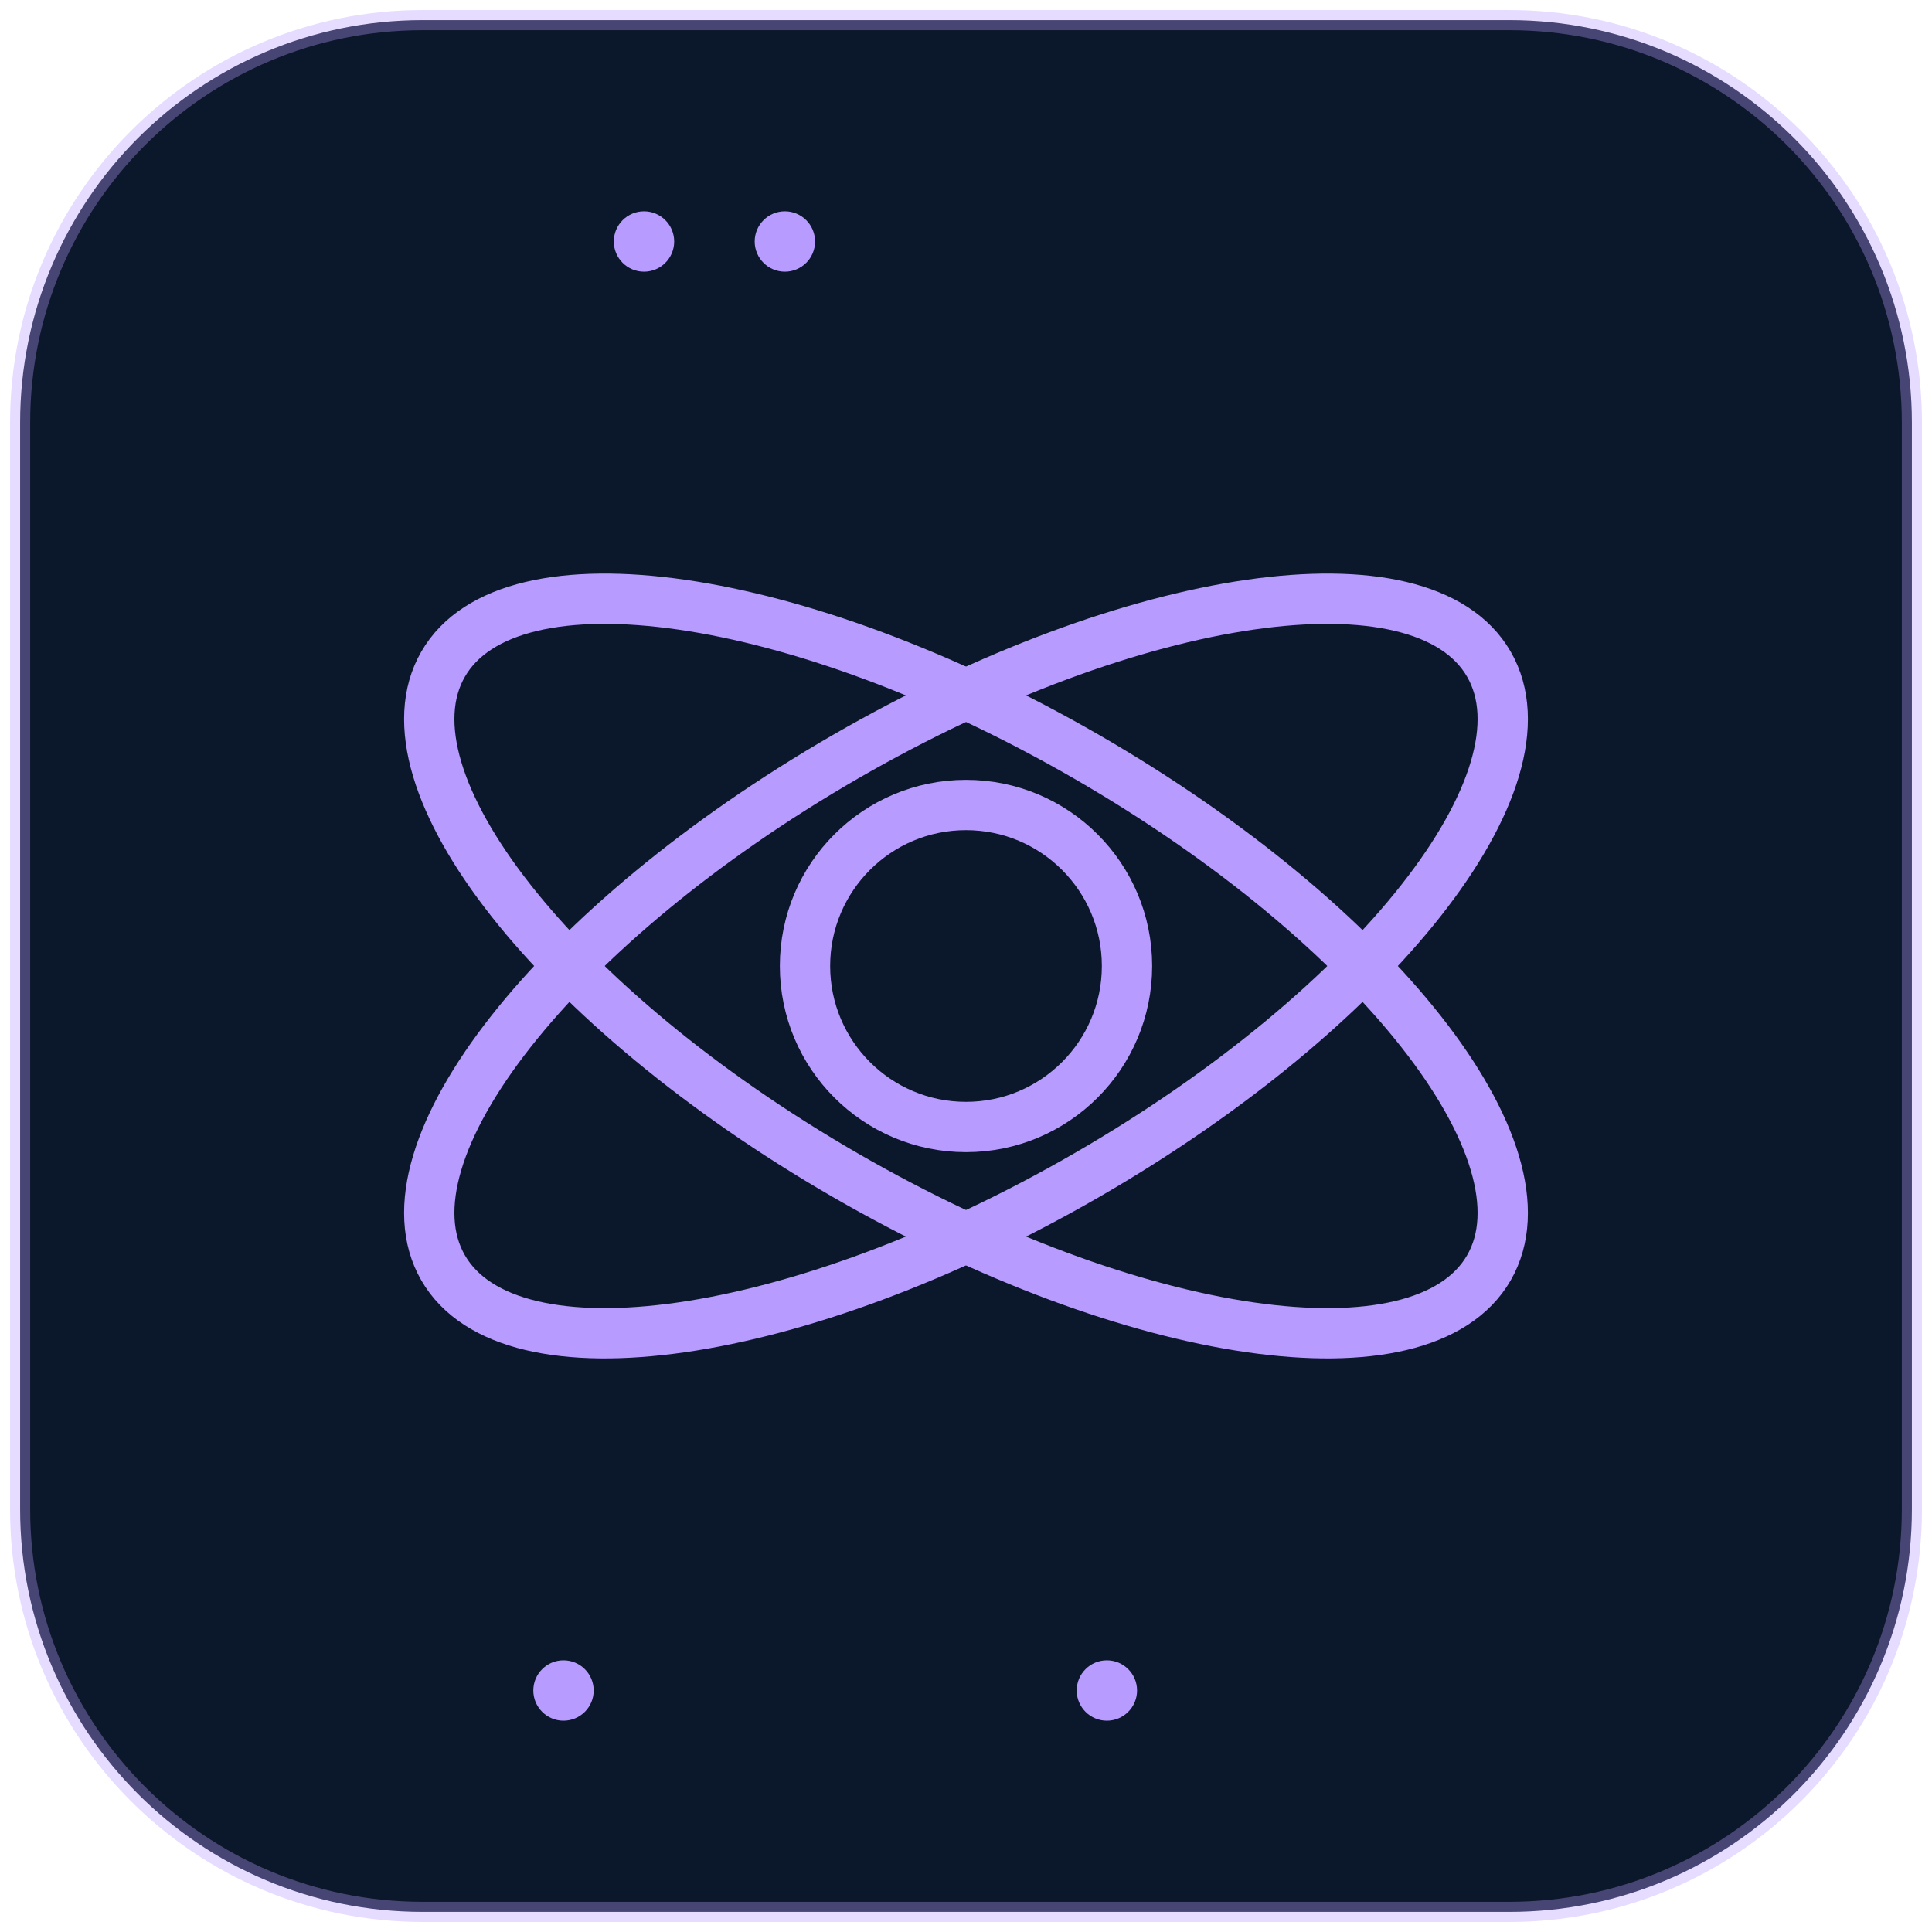
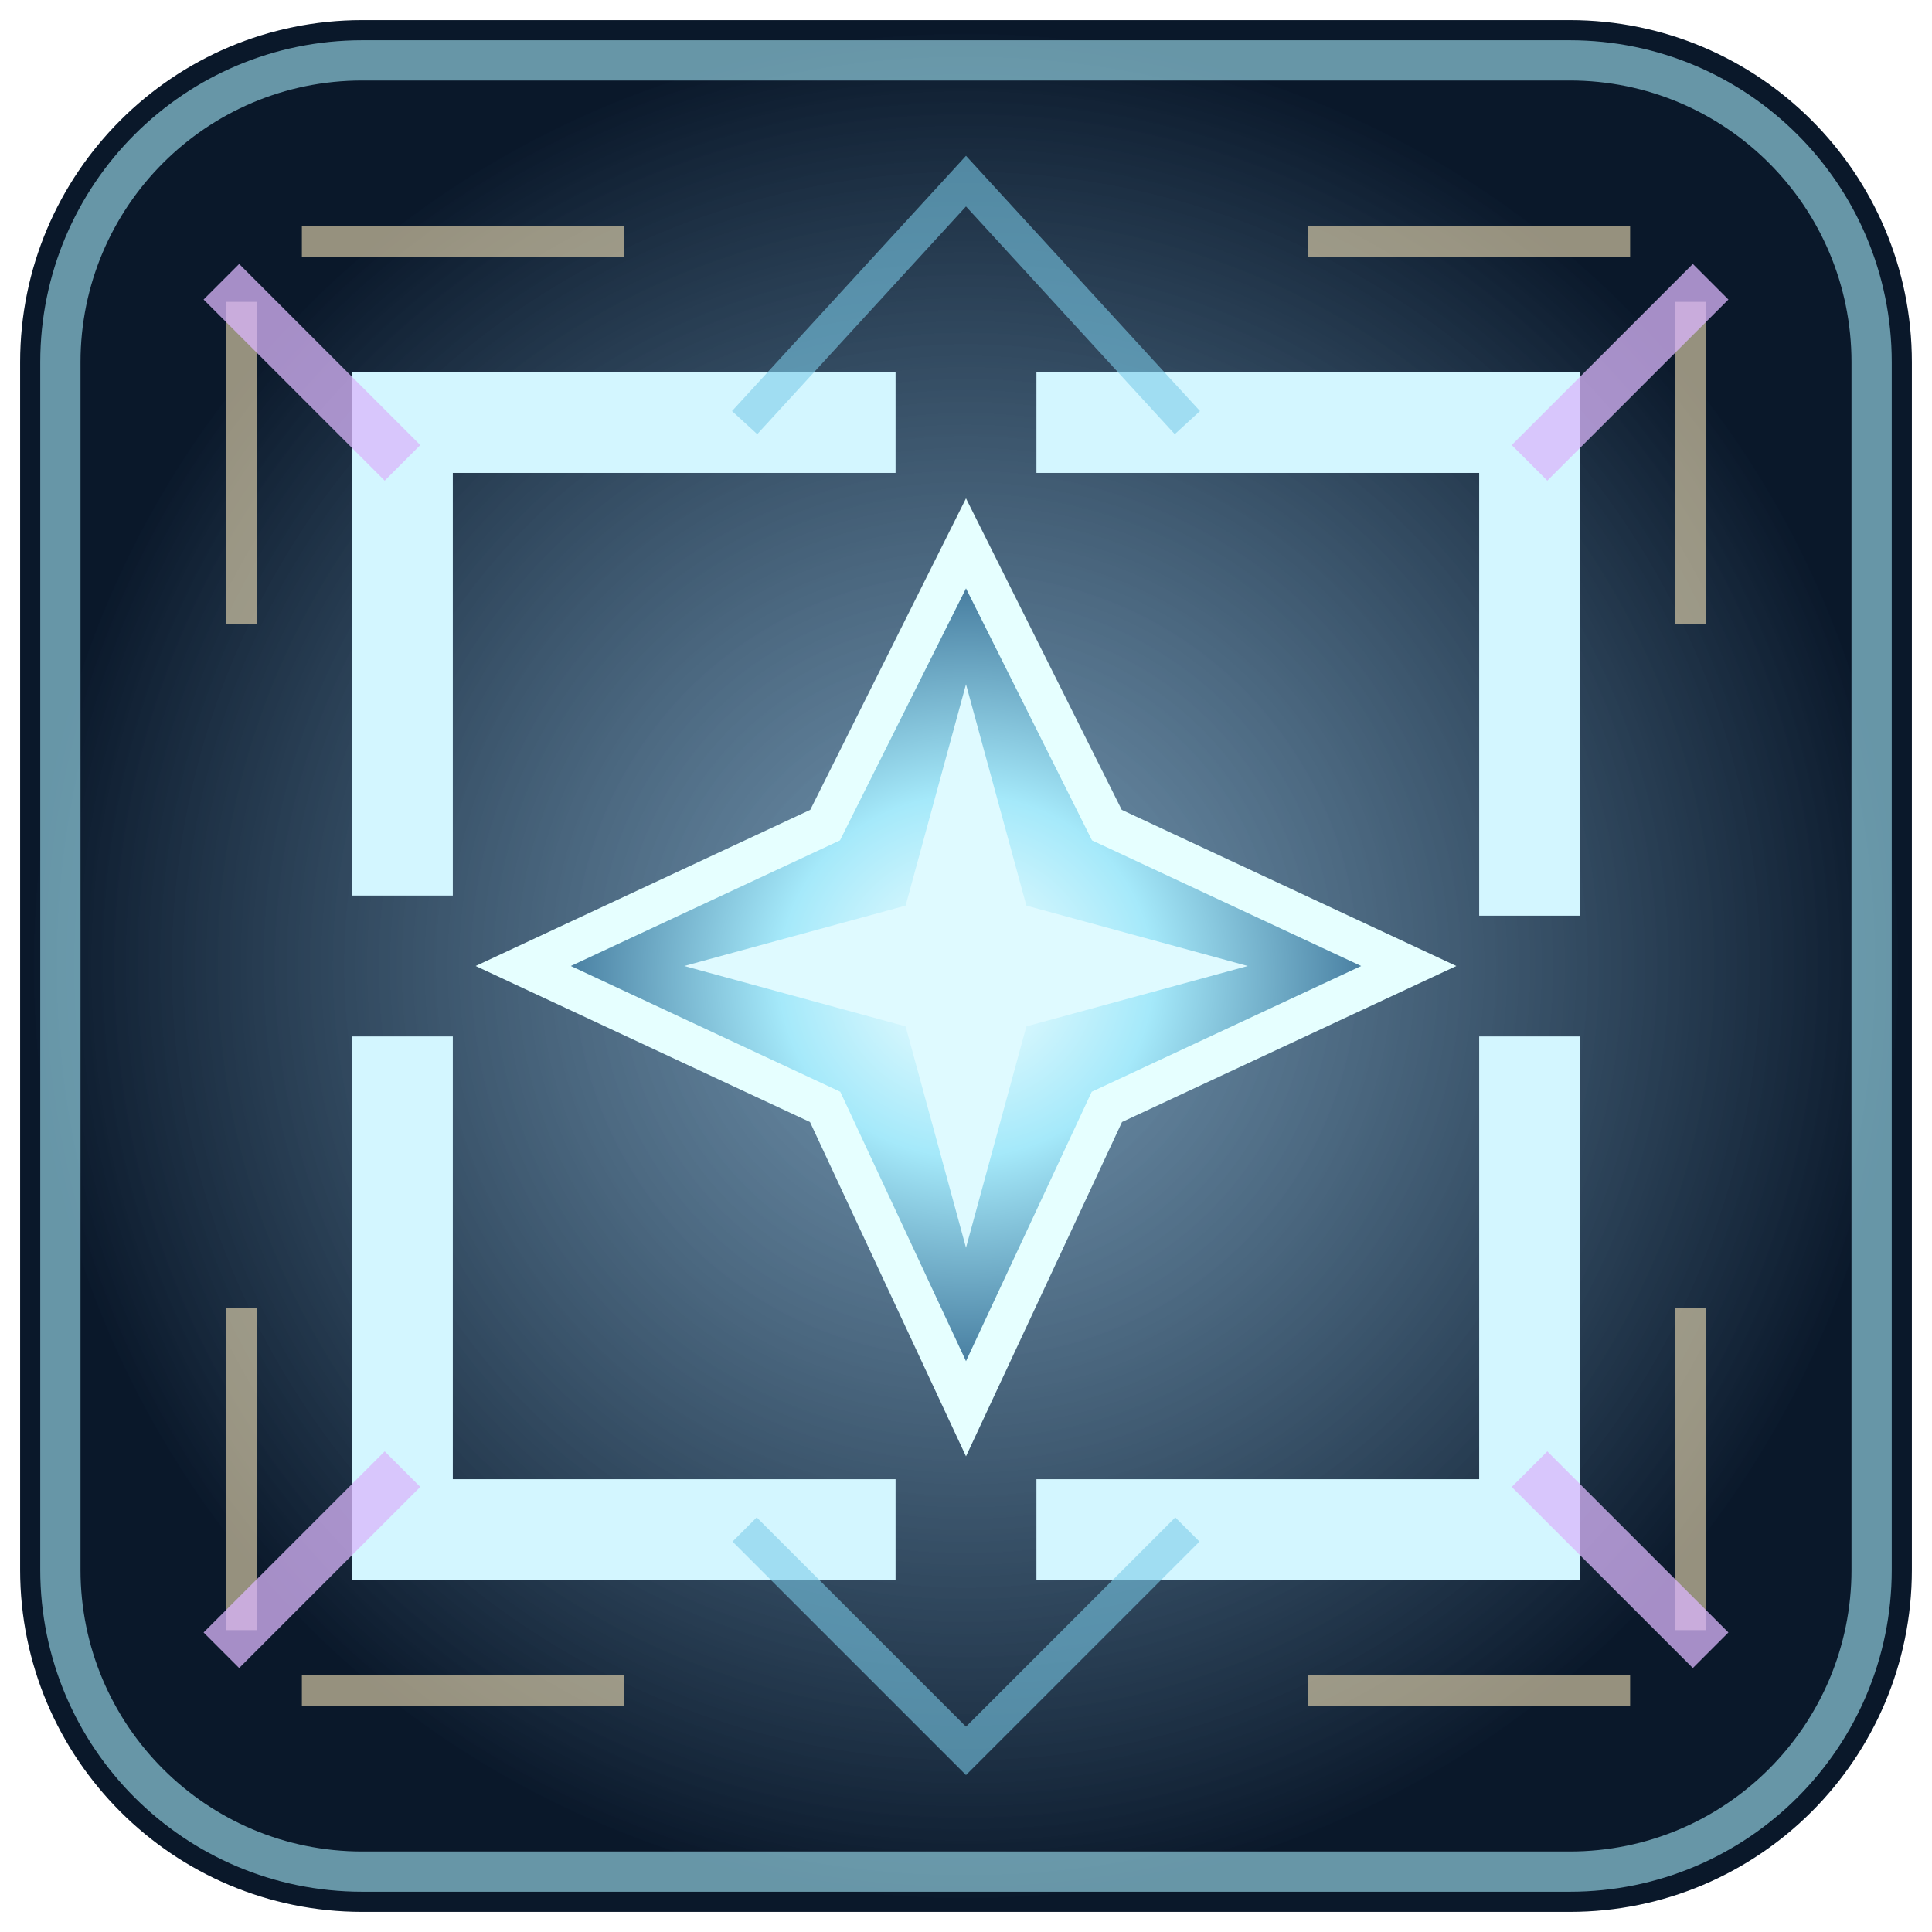
<svg xmlns="http://www.w3.org/2000/svg" viewBox="0 0 96 96" role="img">
-   <rect x="1" y="1" width="94" height="94" rx="20" fill="#0b172a" stroke="#b79bff" stroke-opacity=".35" />
-   <g fill="none" stroke="#b79bff" stroke-width="2.5" stroke-linecap="round" stroke-linejoin="round">
-     <ellipse cx="48" cy="48" rx="30" ry="12" transform="rotate(-30 48 48)" />
-     <ellipse cx="48" cy="48" rx="30" ry="12" transform="rotate(30 48 48)" />
-     <circle cx="48" cy="48" r="8" />
-     <circle cx="55" cy="84" r="1.5" fill="#b79bff" stroke="none" />
-     <circle cx="39" cy="12" r="1.5" fill="#b79bff" stroke="none" />
-     <circle cx="28" cy="84" r="1.5" fill="#b79bff" stroke="none" />
-     <circle cx="32" cy="12" r="1.5" fill="#b79bff" stroke="none" />
-   </g>
+   <defs>
+     <radialGradient id="field">
+       <stop stop-color="#35688e" stop-opacity=".68" />
+       <stop offset="1" stop-color="#0a182a" />
+     </radialGradient>
+     <linearGradient id="metal" x2="1" y2="1">
+       <stop stop-color="#f4fcff" />
+       <stop offset=".48" stop-color="#a5e9fa" />
+       <stop offset="1" stop-color="#35688e" />
+     </linearGradient>
+     <radialGradient id="core">
+       <stop stop-color="#f4ffff" />
+       <stop offset=".42" stop-color="#a5e9fa" />
+       <stop offset="1" stop-color="#35688e" />
+     </radialGradient>
+   </defs>
+   <rect x="1" y="1" width="94" height="94" rx="17" fill="url(#field)" />
+   <rect x="3" y="3" width="90" height="90" rx="15" fill="none" stroke="#a5e9fa" stroke-opacity=".6" stroke-width="2" />
+   <path d="M15 12h16M12 15v16M81 12H65M84 15v16M15 84h16M12 81V65M81 84H65M84 81V65" fill="none" stroke="#f4e1b5" stroke-opacity=".6" stroke-width="1.5" />
+   <path d="M20 21h22m12 0h22v22m0 11v22H54m-12 0H20V54m0-12V21" fill="none" stroke="#d3f6ff" stroke-width="5" stroke-linecap="square" />
+   <path d="m48 27 7 14 15 7-15 7-7 15-7-15-15-7 15-7Z" fill="url(#core)" stroke="#e6ffff" stroke-width="2" />
+   <path d="m48 34 3 11 11 3-11 3-3 11-3-11-11-3 11-3Z" fill="#dffaff" />
+   <path d="m11 14 9 9m65-9-9 9M11 82l9-9m65 9-9-9" stroke="#d9b6fb" stroke-width="2.5" opacity=".75" />
+   <path d="M37 21 48 9l11 12m-22 55 11 11 11-11" fill="none" stroke="#7bcce9" stroke-width="1.7" opacity=".58" />
</svg>
